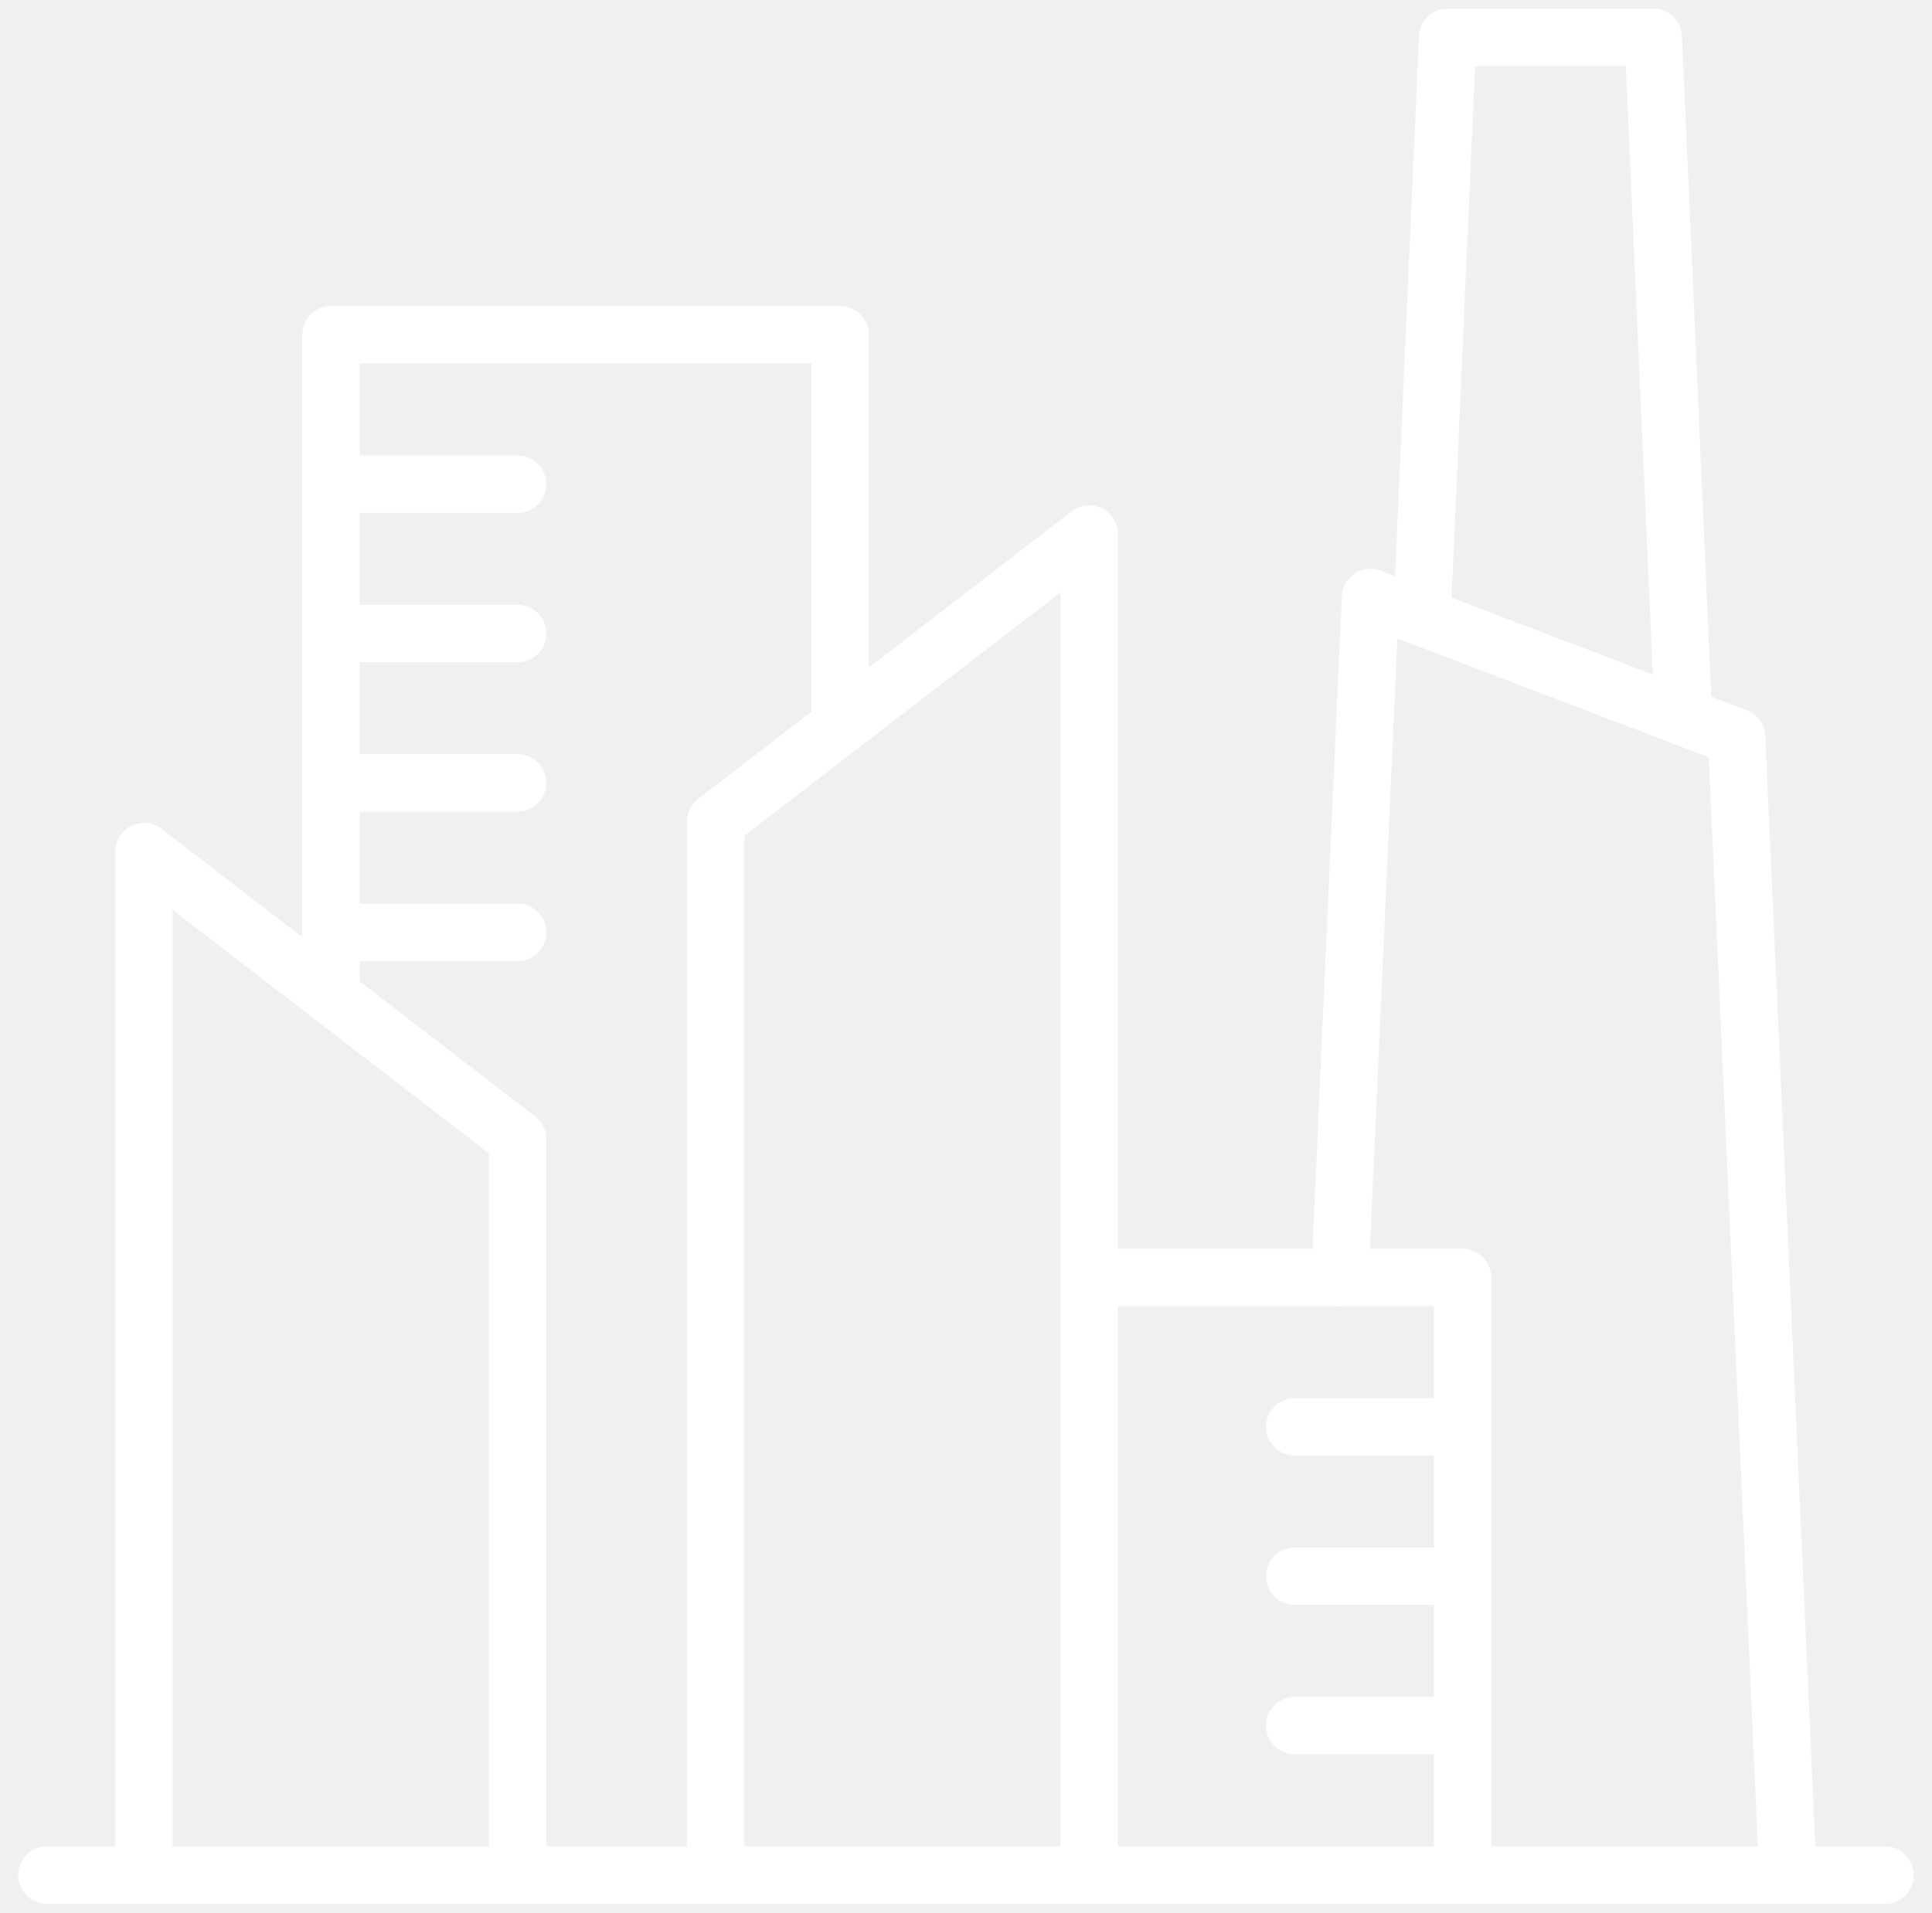
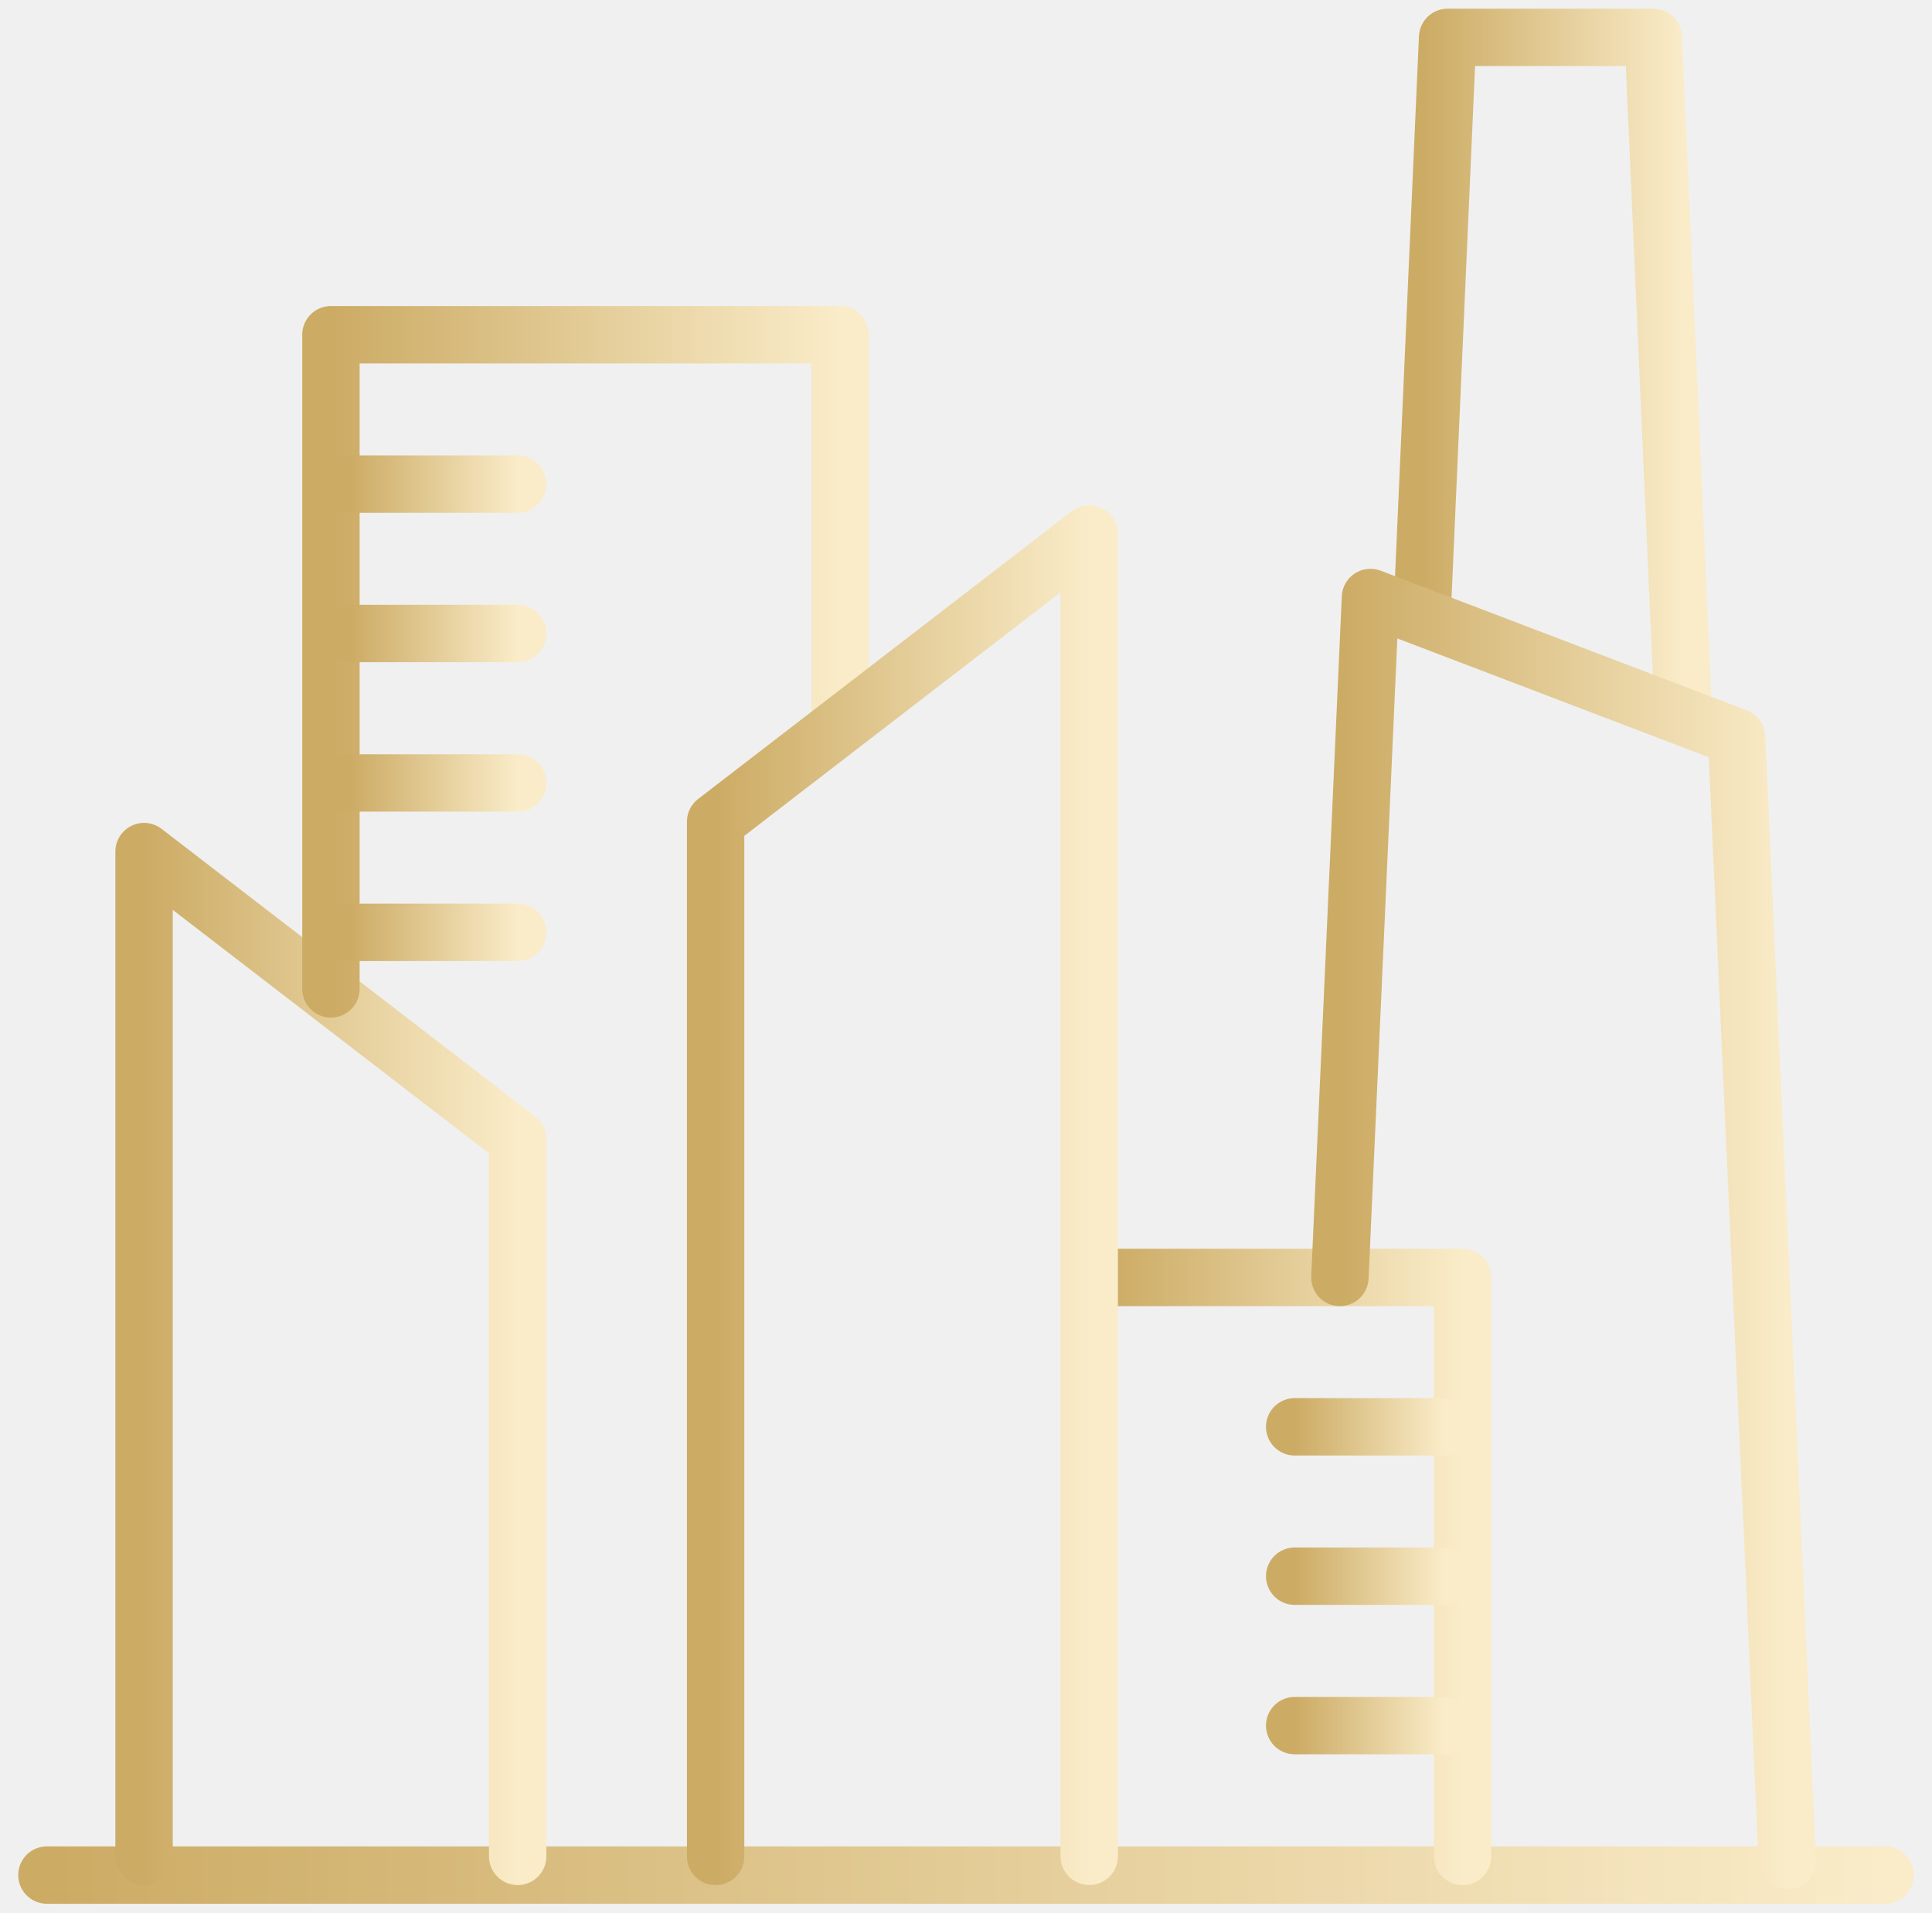
<svg xmlns="http://www.w3.org/2000/svg" width="101" height="100" viewBox="0 0 101 100" fill="none">
  <mask id="mask0_943_1411" style="mask-type:luminance" maskUnits="userSpaceOnUse" x="0" y="0" width="101" height="100">
    <path d="M0.5 0H100.5V100H0.5V0Z" fill="white" />
  </mask>
  <g mask="url(#mask0_943_1411)">
-     <path d="M2.453 98.047H98.546" stroke="white" stroke-width="3" stroke-miterlimit="22.926" stroke-linecap="round" stroke-linejoin="round" />
-     <path d="M27.062 97.069V59.569L7.531 44.529V97.066" stroke="white" stroke-width="3" stroke-miterlimit="22.926" stroke-linecap="round" stroke-linejoin="round" />
-     <path d="M76.458 97.071V66.798H57.904" stroke="white" stroke-width="3" stroke-miterlimit="22.926" stroke-linecap="round" stroke-linejoin="round" />
-     <path d="M74.376 31.375L75.678 1.954H86.43L87.981 36.948" stroke="white" stroke-width="3" stroke-miterlimit="22.926" stroke-linecap="round" stroke-linejoin="round" />
-     <path d="M70.047 66.797L71.645 31.243L90.785 38.545L93.431 97.273" stroke="white" stroke-width="3" stroke-miterlimit="22.926" stroke-linecap="round" stroke-linejoin="round" />
+     <path d="M2.453 98.047H98.546" stroke="url(#paint0_linear_943_1411)" stroke-width="3" stroke-miterlimit="22.926" stroke-linecap="round" stroke-linejoin="round" />
+     <path d="M27.062 97.069V59.569L7.531 44.529V97.066" stroke="url(#paint1_linear_943_1411)" stroke-width="3" stroke-miterlimit="22.926" stroke-linecap="round" stroke-linejoin="round" />
+     <path d="M76.458 97.071V66.798H57.904" stroke="url(#paint2_linear_943_1411)" stroke-width="3" stroke-miterlimit="22.926" stroke-linecap="round" stroke-linejoin="round" />
+     <path d="M74.376 31.375L75.678 1.954H86.43L87.981 36.948" stroke="url(#paint3_linear_943_1411)" stroke-width="3" stroke-miterlimit="22.926" stroke-linecap="round" stroke-linejoin="round" />
+     <path d="M70.047 66.797L71.645 31.243L90.785 38.545L93.431 97.273" stroke="url(#paint4_linear_943_1411)" stroke-width="3" stroke-miterlimit="22.926" stroke-linecap="round" stroke-linejoin="round" />
  </g>
-   <path d="M43.919 37.471V17.503H17.3V51.71" stroke="white" stroke-width="3" stroke-miterlimit="22.926" stroke-linecap="round" stroke-linejoin="round" />
+   <path d="M43.919 37.471V17.503H17.3V51.71" stroke="url(#paint5_linear_943_1411)" stroke-width="3" stroke-miterlimit="22.926" stroke-linecap="round" stroke-linejoin="round" />
  <mask id="mask1_943_1411" style="mask-type:luminance" maskUnits="userSpaceOnUse" x="0" y="0" width="101" height="100">
-     <path d="M0.5 0H100.5V100H0.5V0Z" fill="white" />
+     <path d="M99 1.5V98.5H2V1.5H99Z" fill="white" stroke="white" stroke-width="3" />
  </mask>
  <g mask="url(#mask1_943_1411)">
-     <path d="M37.411 97.069V42.968L56.941 27.925V97.066" stroke="white" stroke-width="3" stroke-miterlimit="22.926" stroke-linecap="round" stroke-linejoin="round" />
+     <path d="M37.411 97.069V42.968L56.941 27.925V97.066" stroke="url(#paint6_linear_943_1411)" stroke-width="3" stroke-miterlimit="22.926" stroke-linecap="round" stroke-linejoin="round" />
  </g>
-   <path d="M18.273 25.314H27.062" stroke="white" stroke-width="3" stroke-miterlimit="22.926" stroke-linecap="round" stroke-linejoin="round" />
-   <path d="M18.273 33.126H27.062" stroke="white" stroke-width="3" stroke-miterlimit="22.926" stroke-linecap="round" stroke-linejoin="round" />
-   <path d="M18.273 40.94H27.062" stroke="white" stroke-width="3" stroke-miterlimit="22.926" stroke-linecap="round" stroke-linejoin="round" />
-   <path d="M18.273 48.752H27.062" stroke="white" stroke-width="3" stroke-miterlimit="22.926" stroke-linecap="round" stroke-linejoin="round" />
-   <path d="M67.683 74.608H75.484" stroke="white" stroke-width="3" stroke-miterlimit="22.926" stroke-linecap="round" stroke-linejoin="round" />
-   <path d="M67.683 82.419H75.484" stroke="white" stroke-width="3" stroke-miterlimit="22.926" stroke-linecap="round" stroke-linejoin="round" />
-   <path d="M67.683 90.231H75.484" stroke="white" stroke-width="3" stroke-miterlimit="22.926" stroke-linecap="round" stroke-linejoin="round" />
+   <path d="M18.273 25.314H27.062" stroke="url(#paint7_linear_943_1411)" stroke-width="3" stroke-miterlimit="22.926" stroke-linecap="round" stroke-linejoin="round" />
+   <path d="M18.273 33.126H27.062" stroke="url(#paint8_linear_943_1411)" stroke-width="3" stroke-miterlimit="22.926" stroke-linecap="round" stroke-linejoin="round" />
+   <path d="M18.273 40.94H27.062" stroke="url(#paint9_linear_943_1411)" stroke-width="3" stroke-miterlimit="22.926" stroke-linecap="round" stroke-linejoin="round" />
+   <path d="M18.273 48.752H27.062" stroke="url(#paint10_linear_943_1411)" stroke-width="3" stroke-miterlimit="22.926" stroke-linecap="round" stroke-linejoin="round" />
+   <path d="M67.683 74.608H75.484" stroke="url(#paint11_linear_943_1411)" stroke-width="3" stroke-miterlimit="22.926" stroke-linecap="round" stroke-linejoin="round" />
+   <path d="M67.683 82.419H75.484" stroke="url(#paint12_linear_943_1411)" stroke-width="3" stroke-miterlimit="22.926" stroke-linecap="round" stroke-linejoin="round" />
+   <path d="M67.683 90.231H75.484" stroke="url(#paint13_linear_943_1411)" stroke-width="3" stroke-miterlimit="22.926" stroke-linecap="round" stroke-linejoin="round" />
+   <defs>
+     <linearGradient id="paint0_linear_943_1411" x1="2.453" y1="98.547" x2="98.546" y2="98.547" gradientUnits="userSpaceOnUse">
+       <stop stop-color="#CCAB64" />
+       <stop offset="1" stop-color="#FAECC9" />
+     </linearGradient>
+     <linearGradient id="paint1_linear_943_1411" x1="7.531" y1="70.799" x2="27.062" y2="70.799" gradientUnits="userSpaceOnUse">
+       <stop stop-color="#CCAB64" />
+       <stop offset="1" stop-color="#FAECC9" />
+     </linearGradient>
+     <linearGradient id="paint2_linear_943_1411" x1="57.904" y1="81.934" x2="76.458" y2="81.934" gradientUnits="userSpaceOnUse">
+       <stop stop-color="#CCAB64" />
+       <stop offset="1" stop-color="#FAECC9" />
+     </linearGradient>
+     <linearGradient id="paint3_linear_943_1411" x1="74.376" y1="19.451" x2="87.981" y2="19.451" gradientUnits="userSpaceOnUse">
+       <stop stop-color="#CCAB64" />
+       <stop offset="1" stop-color="#FAECC9" />
+     </linearGradient>
+     <linearGradient id="paint4_linear_943_1411" x1="70.047" y1="64.258" x2="93.431" y2="64.258" gradientUnits="userSpaceOnUse">
+       <stop stop-color="#CCAB64" />
+       <stop offset="1" stop-color="#FAECC9" />
+     </linearGradient>
+     <linearGradient id="paint5_linear_943_1411" x1="17.3" y1="34.607" x2="43.919" y2="34.607" gradientUnits="userSpaceOnUse">
+       <stop stop-color="#CCAB64" />
+       <stop offset="1" stop-color="#FAECC9" />
+     </linearGradient>
+     <linearGradient id="paint6_linear_943_1411" x1="37.411" y1="62.497" x2="56.941" y2="62.497" gradientUnits="userSpaceOnUse">
+       <stop stop-color="#CCAB64" />
+       <stop offset="1" stop-color="#FAECC9" />
+     </linearGradient>
+     <linearGradient id="paint7_linear_943_1411" x1="18.273" y1="25.814" x2="27.062" y2="25.814" gradientUnits="userSpaceOnUse">
+       <stop stop-color="#CCAB64" />
+       <stop offset="1" stop-color="#FAECC9" />
+     </linearGradient>
+     <linearGradient id="paint8_linear_943_1411" x1="18.273" y1="33.626" x2="27.062" y2="33.626" gradientUnits="userSpaceOnUse">
+       <stop stop-color="#CCAB64" />
+       <stop offset="1" stop-color="#FAECC9" />
+     </linearGradient>
+     <linearGradient id="paint9_linear_943_1411" x1="18.273" y1="41.44" x2="27.062" y2="41.44" gradientUnits="userSpaceOnUse">
+       <stop stop-color="#CCAB64" />
+       <stop offset="1" stop-color="#FAECC9" />
+     </linearGradient>
+     <linearGradient id="paint10_linear_943_1411" x1="18.273" y1="49.252" x2="27.062" y2="49.252" gradientUnits="userSpaceOnUse">
+       <stop stop-color="#CCAB64" />
+       <stop offset="1" stop-color="#FAECC9" />
+     </linearGradient>
+     <linearGradient id="paint11_linear_943_1411" x1="67.683" y1="75.108" x2="75.484" y2="75.108" gradientUnits="userSpaceOnUse">
+       <stop stop-color="#CCAB64" />
+       <stop offset="1" stop-color="#FAECC9" />
+     </linearGradient>
+     <linearGradient id="paint12_linear_943_1411" x1="67.683" y1="82.919" x2="75.484" y2="82.919" gradientUnits="userSpaceOnUse">
+       <stop stop-color="#CCAB64" />
+       <stop offset="1" stop-color="#FAECC9" />
+     </linearGradient>
+     <linearGradient id="paint13_linear_943_1411" x1="67.683" y1="90.731" x2="75.484" y2="90.731" gradientUnits="userSpaceOnUse">
+       <stop stop-color="#CCAB64" />
+       <stop offset="1" stop-color="#FAECC9" />
+     </linearGradient>
+   </defs>
</svg>
